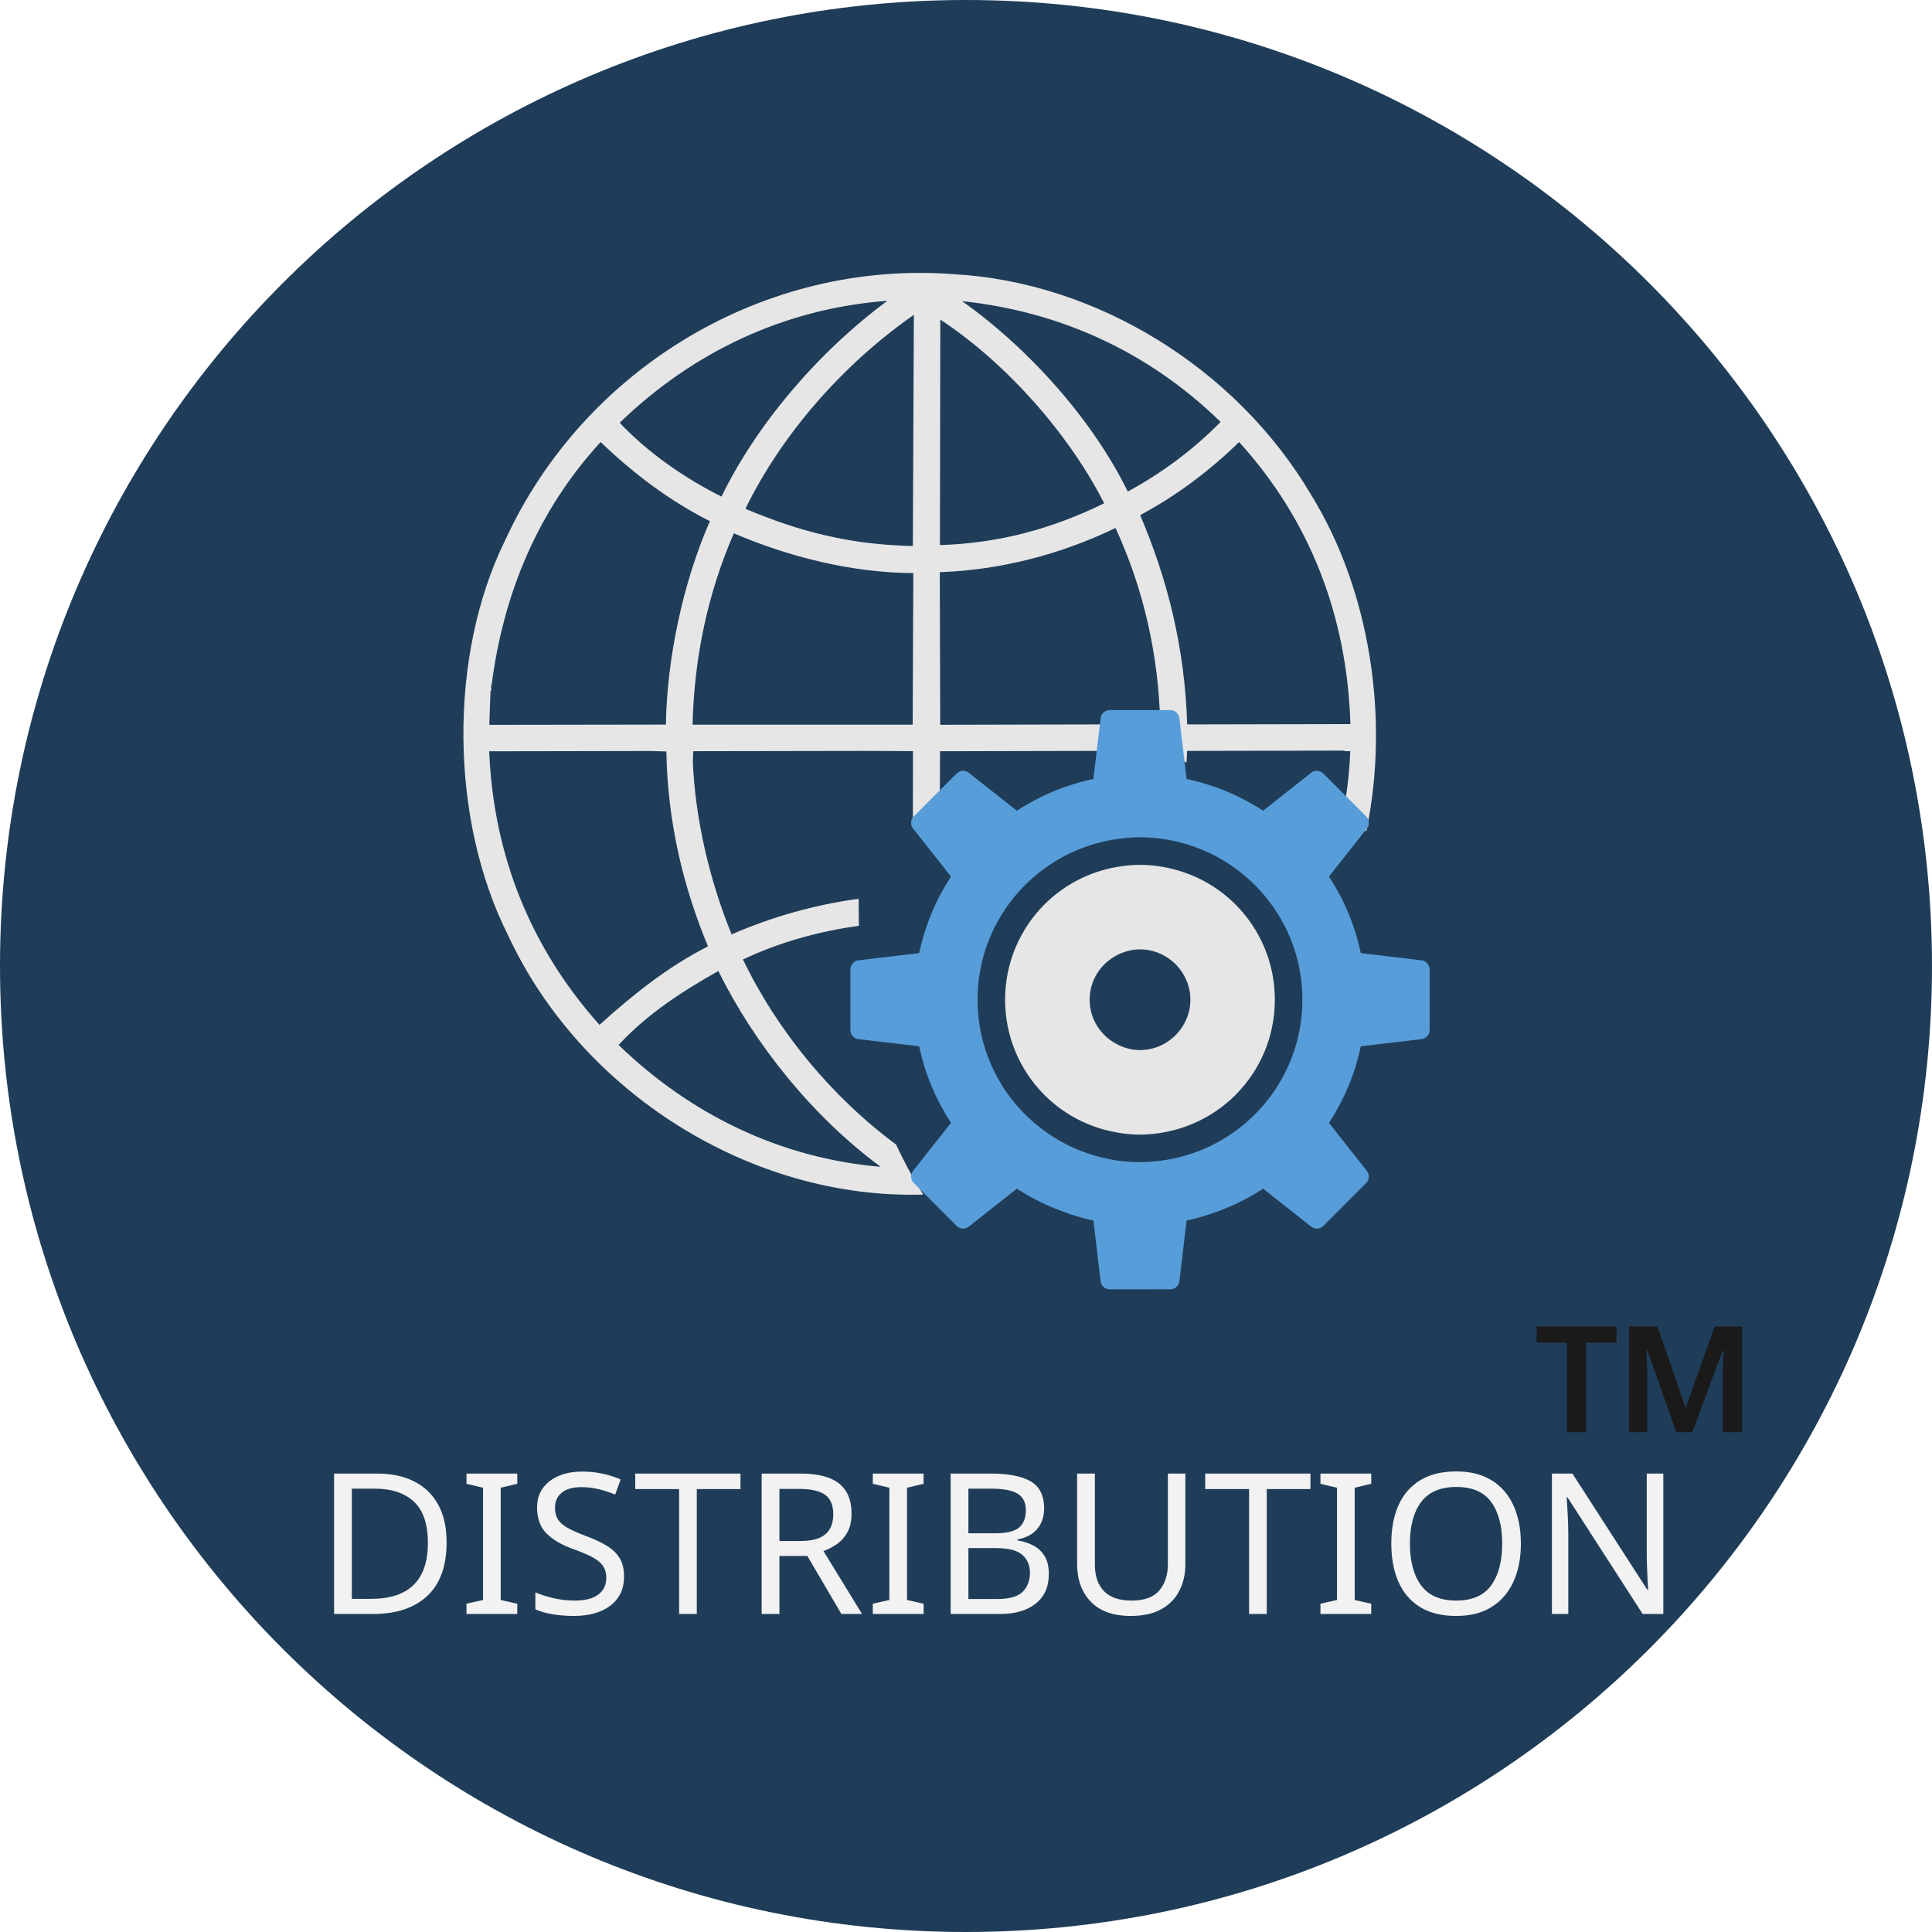
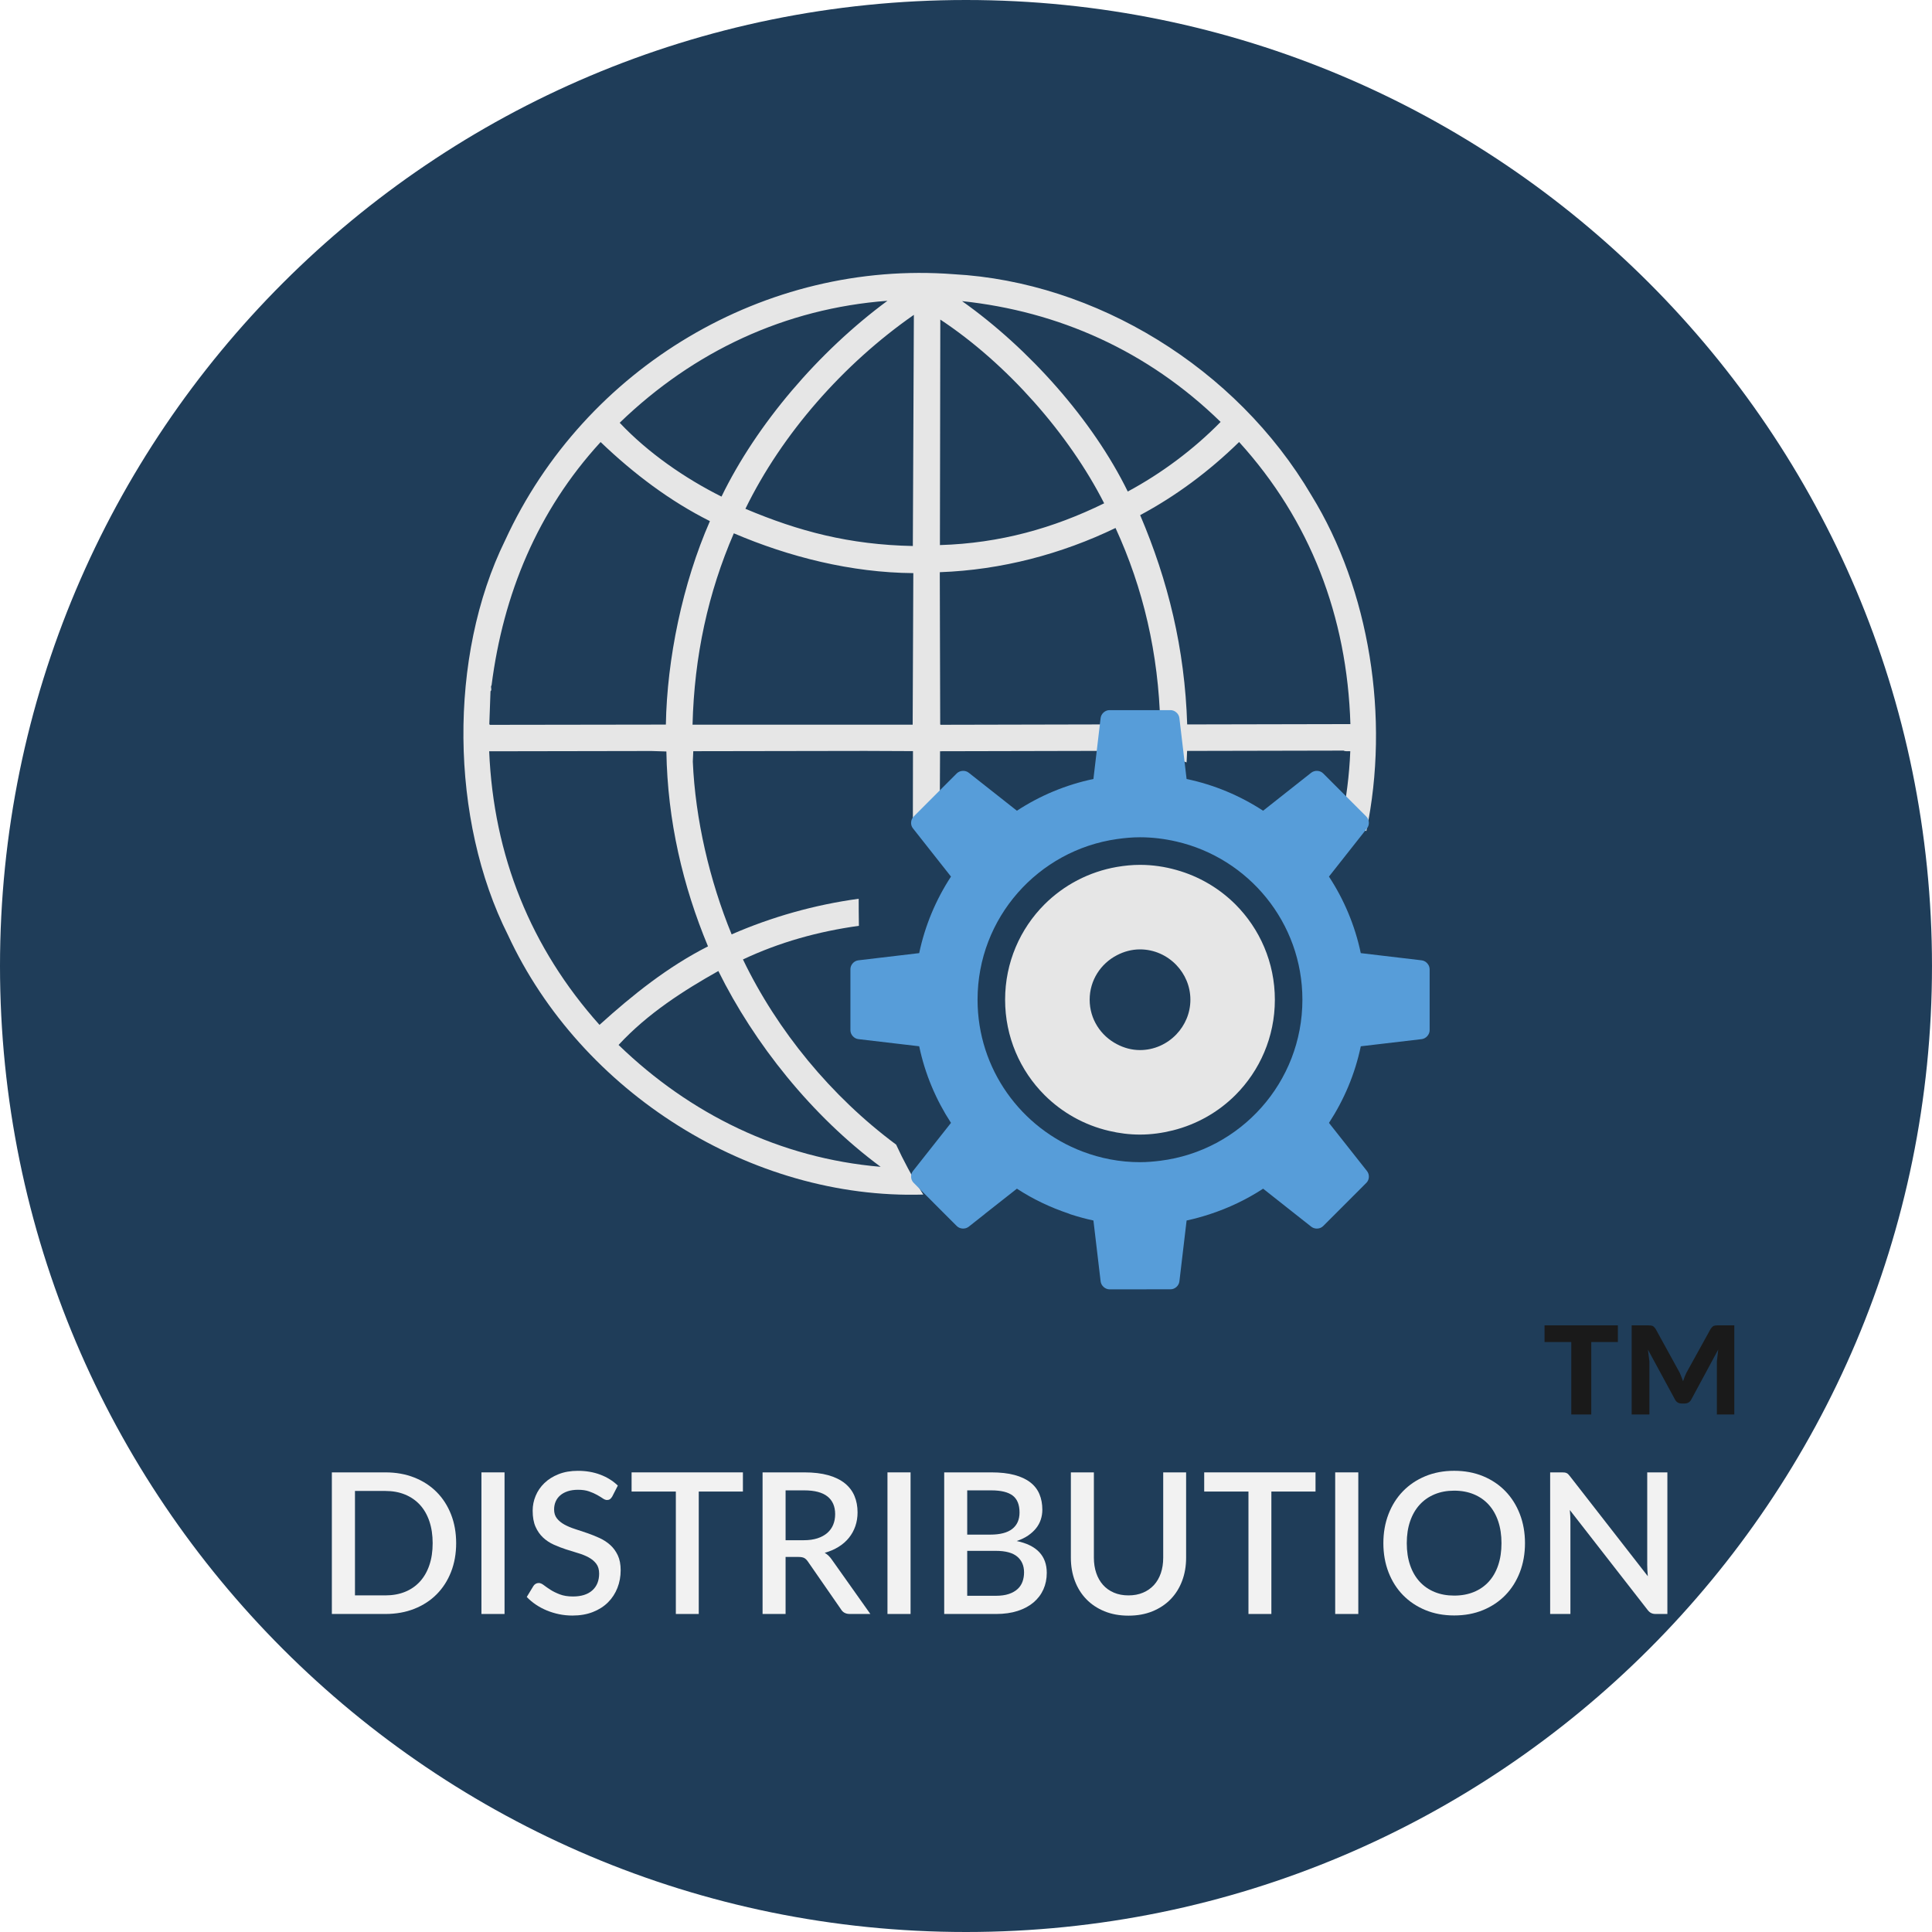
<svg xmlns="http://www.w3.org/2000/svg" version="1.1" id="Calque_1" x="0px" y="0px" width="353.637px" height="353.637px" viewBox="0 0 353.637 353.637" enable-background="new 0 0 353.637 353.637" xml:space="preserve">
-   <path fill="#1F3D59" d="M176.819,0C79.162,0,0,79.166,0,176.819c0,97.653,79.162,176.818,176.818,176.818  c97.649,0,176.818-79.165,176.818-176.818C353.637,79.166,274.468,0,176.819,0z" />
+   <path fill="#1F3D59" d="M176.819,0C79.162,0,0,79.166,0,176.819c0,97.653,79.162,176.818,176.817,176.818  c97.649,0,176.818-79.165,176.818-176.818C353.637,79.166,274.468,0,176.819,0z" />
  <g id="_x31_">
-     <path fill="#E6E6E6" d="M164.029,209.511c-11.887-8.823-21.763-20.854-28.038-33.891c6.664-3.14,13.727-5.118,21.223-6.157   c-0.031-1.747-0.038-3.398-0.038-4.952c-8.106,1.104-15.978,3.341-23.257,6.519c-4.037-9.859-6.656-21.088-7.107-31.627   l0.086-1.903l31.514-0.051l8.699,0.038l-0.021,13.02l4.924-1.879l0.054-11.12l29.258-0.065l5.168-1.971l5.183,1.978l0.687,0.051   c0,0.071-0.007,0.132-0.007,0.207l4.834,1.846c0.027-0.704,0.08-1.414,0.094-2.107l28.652-0.058   c0.339,0.19,0.803,0.075,1.219,0.116c-0.174,4.391-0.73,8.68-1.601,12.877l4.54,1.729c4.34-20.71,0.592-44.184-10.053-61.452   c-13.75-23.372-39.508-39.056-65.48-40.47c-34.441-2.637-67.532,17.017-82.096,48.694c-10.473,21.281-10.074,51.273,0.513,72.269   c13.348,28.816,44.527,48.463,76.015,47.501c-2.101-3.33-3.717-6.437-4.911-9.026C164.059,209.589,164.045,209.548,164.029,209.511   z M247.18,132.541l-29.875,0.061c-0.434-13.893-3.511-26.345-8.608-38.312c6.505-3.48,12.59-7.99,18.111-13.383   C239.791,95.198,246.581,112.776,247.18,132.541z M223.424,77.23c-4.944,5.05-10.877,9.452-16.996,12.741   C200.005,76.86,188.345,63.796,176.1,55.12C193.719,56.989,210.017,64.16,223.424,77.23z M172.115,58.494   c12.211,8.068,23.566,20.976,29.993,33.632c-9.254,4.541-19.037,7.317-30.063,7.646L172.115,58.494z M172.026,104.735   c11.293-0.404,22.292-3.331,32.163-8.092c5.061,11.008,7.867,22.96,8.192,35.933l-40.215,0.088l-0.07-0.075l-0.074-27.47   L172.026,104.735z M167.057,132.643l-40.293,0.007c0.32-12.588,2.857-24.17,7.557-35.032c10.131,4.323,21.447,7.198,32.854,7.287   L167.057,132.643z M167.088,99.943c-11.638-0.238-20.861-2.685-30.647-6.811c6.704-13.744,17.94-26.515,30.835-35.501   L167.088,99.943z M162.442,55.055c-12.596,9.292-23.948,22.594-30.378,35.844c-6.7-3.348-13.472-8.034-18.634-13.516   C126.996,64.282,143.74,56.462,162.442,55.055z M89.782,126.532c0.345-0.265-0.073-0.765,0.197-1.101   c2.131-16.629,8.381-31.898,19.96-44.517c6.081,5.829,12.771,10.858,20.007,14.475c-5.013,11.426-7.857,25.264-8.063,37.241   l-32.201,0.047l-0.115-0.115L89.782,126.532z M109.734,187.594c-12.569-14.06-19.398-30.954-20.194-50.077l29.688-0.051   l2.746,0.085c0.211,12.748,3.019,24.625,7.618,35.674C122.218,176.967,115.823,182.092,109.734,187.594z M113.224,191.268   c5.331-5.774,11.951-9.979,18.263-13.533c6.538,13.228,17.084,26.516,29.707,35.841   C142.739,212.009,126.293,203.917,113.224,191.268z" />
+     <path fill="#E6E6E6" d="M164.029,209.511c-11.887-8.823-21.763-20.854-28.037-33.891c6.663-3.141,13.727-5.118,21.223-6.157   c-0.031-1.747-0.038-3.398-0.038-4.952c-8.106,1.104-15.978,3.341-23.257,6.519c-4.037-9.858-6.656-21.088-7.107-31.627   l0.086-1.902l31.515-0.051l8.698,0.037l-0.021,13.021l4.924-1.879l0.054-11.12l29.259-0.065l5.168-1.971l5.183,1.979l0.687,0.051   c0,0.071-0.007,0.132-0.007,0.207l4.834,1.846c0.027-0.704,0.08-1.414,0.095-2.106l28.651-0.059   c0.339,0.19,0.804,0.075,1.219,0.116c-0.174,4.391-0.729,8.68-1.601,12.877l4.54,1.729c4.34-20.71,0.592-44.184-10.053-61.451   c-13.75-23.372-39.508-39.057-65.48-40.471c-34.44-2.637-67.532,17.018-82.096,48.694c-10.473,21.281-10.074,51.273,0.513,72.269   c13.349,28.816,44.527,48.464,76.016,47.501c-2.102-3.329-3.718-6.437-4.911-9.025   C164.059,209.589,164.045,209.548,164.029,209.511z M247.18,132.541l-29.875,0.061c-0.434-13.893-3.511-26.345-8.608-38.312   c6.506-3.48,12.591-7.99,18.111-13.383C239.791,95.198,246.581,112.776,247.18,132.541z M223.424,77.23   c-4.944,5.05-10.877,9.452-16.996,12.741C200.005,76.86,188.345,63.796,176.1,55.12C193.719,56.99,210.017,64.16,223.424,77.23z    M172.115,58.494c12.211,8.067,23.565,20.976,29.992,33.632c-9.254,4.541-19.037,7.316-30.063,7.646L172.115,58.494z    M172.026,104.735c11.293-0.403,22.292-3.331,32.163-8.092c5.062,11.008,7.867,22.96,8.192,35.934l-40.215,0.088l-0.07-0.075   l-0.074-27.47L172.026,104.735z M167.057,132.643l-40.293,0.007c0.32-12.588,2.857-24.17,7.557-35.031   c10.132,4.322,21.447,7.197,32.854,7.287L167.057,132.643z M167.088,99.943c-11.638-0.237-20.861-2.685-30.647-6.811   c6.704-13.744,17.94-26.515,30.835-35.501L167.088,99.943z M162.442,55.055c-12.596,9.292-23.947,22.594-30.378,35.844   c-6.7-3.348-13.472-8.033-18.634-13.516C126.996,64.282,143.74,56.462,162.442,55.055z M89.782,126.532   c0.345-0.266-0.073-0.766,0.196-1.102c2.131-16.629,8.381-31.897,19.96-44.517c6.081,5.829,12.771,10.857,20.007,14.475   c-5.013,11.426-7.856,25.264-8.063,37.241l-32.201,0.047l-0.115-0.115L89.782,126.532z M109.734,187.594   c-12.568-14.06-19.397-30.954-20.193-50.077l29.688-0.051l2.746,0.085c0.211,12.748,3.02,24.625,7.618,35.674   C122.218,176.967,115.823,182.092,109.734,187.594z M113.224,191.268c5.331-5.773,11.951-9.979,18.263-13.533   c6.538,13.229,17.084,26.517,29.707,35.842C142.739,212.009,126.293,203.917,113.224,191.268z" />
  </g>
  <g>
-     <path fill="#E6E6E6" d="M215.322,159.24c-2.114-0.597-4.354-0.935-6.657-0.935c-1.444,0-2.841,0.147-4.206,0.377   c-5.133,0.887-9.724,3.323-13.262,6.848c-4.472,4.47-7.22,10.646-7.22,17.457c0,6.822,2.748,12.993,7.22,17.462   c3.208,3.195,7.274,5.499,11.83,6.554c1.816,0.429,3.683,0.673,5.638,0.673c2.089,0,4.105-0.29,6.041-0.774   c4.388-1.105,8.311-3.354,11.416-6.452c4.47-4.469,7.231-10.64,7.231-17.462c0-6.811-2.762-12.987-7.231-17.457   C223.163,162.583,219.458,160.395,215.322,159.24z M215.322,189.333c-1.684,1.761-4.044,2.874-6.657,2.874   c-1.529,0-2.947-0.405-4.206-1.068c-2.969-1.53-5.006-4.589-5.006-8.151c0-3.567,2.037-6.624,5.006-8.153   c1.259-0.654,2.677-1.058,4.206-1.058c2.613,0,4.974,1.109,6.657,2.864c1.58,1.651,2.57,3.881,2.57,6.347   C217.892,185.452,216.902,187.674,215.322,189.333z" />
-     <path fill="#579DD9" d="M260.229,175.78l-11.152-1.319c-1.061-5.071-3.073-9.811-5.824-14.01l6.96-8.824   c0.502-0.622,0.45-1.603-0.123-2.168l-7.898-7.898c-0.561-0.561-1.525-0.622-2.175-0.13l-8.817,6.964   c-4.205-2.742-8.929-4.745-14.005-5.807l-1.32-11.163c-0.044-0.397-0.252-0.759-0.552-1.019c-0.291-0.265-0.671-0.423-1.07-0.423   h-9.793h-1.384c-0.791,0-1.52,0.649-1.618,1.442l-1.319,11.163c-5.083,1.063-9.806,3.065-14.006,5.807l-8.831-6.964   c-0.625-0.492-1.596-0.431-2.175,0.13l-7.887,7.898c-0.569,0.565-0.643,1.547-0.129,2.171l6.958,8.821   c-2.744,4.199-4.753,8.938-5.82,14.01l-11.148,1.319c-0.798,0.097-1.443,0.828-1.443,1.623v11.173c0,0.793,0.646,1.529,1.443,1.626   l11.148,1.31c1.067,5.089,3.076,9.806,5.82,14.022l-4.539,5.751l-2.419,3.065c-0.514,0.64-0.44,1.61,0.129,2.165l5.625,5.64   l0.117,0.117l2.145,2.146c0.569,0.567,1.55,0.621,2.185,0.124l2.878-2.27l0.133-0.117l5.811-4.577   c2.92,1.916,6.11,3.426,9.476,4.557c0.12,0.043,0.236,0.1,0.354,0.143c1.372,0.438,2.746,0.825,4.176,1.126l1.319,11.15   c0.099,0.795,0.827,1.441,1.618,1.452l11.177-0.011c0.789,0.011,1.531-0.646,1.622-1.441l1.32-11.15   c1.418-0.301,2.8-0.688,4.164-1.126c3.501-1.142,6.813-2.716,9.841-4.699l5.929,4.684l2.889,2.28   c0.649,0.497,1.614,0.443,2.175-0.124l2.158-2.156l5.74-5.746c0.573-0.555,0.625-1.525,0.123-2.165l-6.96-8.816   c2.751-4.217,4.764-8.934,5.824-14.022l11.152-1.31c0.786-0.097,1.451-0.833,1.451-1.626v-11.173   C261.68,176.608,261.015,175.876,260.229,175.78z M212.397,212.464c-1.228,0.155-2.469,0.262-3.732,0.262   c-3.71,0-7.227-0.7-10.491-1.937c-11.242-4.249-19.241-15.079-19.241-27.802c0-14.99,11.101-27.357,25.526-29.404   c1.374-0.196,2.771-0.328,4.206-0.328c2.294,0,4.507,0.285,6.657,0.777c13.207,3.032,23.072,14.834,23.072,28.955   C238.394,198.139,227.05,210.624,212.397,212.464z" />
+     <path fill="#E6E6E6" d="M215.322,159.24c-2.113-0.598-4.354-0.936-6.656-0.936c-1.444,0-2.841,0.147-4.206,0.377   c-5.133,0.887-9.725,3.323-13.263,6.849c-4.472,4.47-7.22,10.646-7.22,17.456c0,6.822,2.748,12.993,7.22,17.463   c3.208,3.194,7.274,5.499,11.83,6.554c1.816,0.429,3.684,0.673,5.639,0.673c2.089,0,4.104-0.29,6.041-0.774   c4.388-1.104,8.311-3.354,11.416-6.451c4.47-4.47,7.23-10.641,7.23-17.462c0-6.812-2.762-12.987-7.23-17.457   C223.163,162.583,219.458,160.395,215.322,159.24z M215.322,189.333c-1.684,1.761-4.044,2.874-6.656,2.874   c-1.529,0-2.947-0.405-4.206-1.068c-2.969-1.53-5.006-4.589-5.006-8.151c0-3.566,2.037-6.623,5.006-8.152   c1.259-0.654,2.677-1.059,4.206-1.059c2.612,0,4.974,1.109,6.656,2.864c1.58,1.651,2.57,3.881,2.57,6.347   C217.892,185.452,216.902,187.674,215.322,189.333z" />
+     <path fill="#579DD9" d="M260.229,175.78l-11.151-1.318c-1.062-5.071-3.073-9.812-5.824-14.01l6.96-8.824   c0.502-0.622,0.45-1.604-0.123-2.168l-7.898-7.898c-0.561-0.561-1.524-0.622-2.175-0.13l-8.816,6.964   c-4.205-2.742-8.93-4.745-14.006-5.807l-1.319-11.163c-0.044-0.397-0.252-0.759-0.553-1.019c-0.291-0.266-0.671-0.424-1.069-0.424   h-9.793h-1.384c-0.791,0-1.521,0.649-1.618,1.442l-1.319,11.163c-5.083,1.063-9.806,3.064-14.006,5.807l-8.831-6.964   c-0.625-0.492-1.596-0.431-2.175,0.13l-7.888,7.898c-0.568,0.564-0.643,1.547-0.129,2.171l6.958,8.821   c-2.743,4.198-4.753,8.938-5.819,14.01l-11.148,1.318c-0.798,0.098-1.442,0.828-1.442,1.623v11.174   c0,0.793,0.646,1.528,1.442,1.626l11.148,1.31c1.066,5.089,3.076,9.806,5.819,14.022l-4.539,5.751l-2.419,3.064   c-0.514,0.641-0.439,1.61,0.129,2.165l5.625,5.64l0.117,0.117l2.146,2.146c0.568,0.566,1.55,0.621,2.185,0.124l2.878-2.271   l0.133-0.117l5.812-4.576c2.92,1.916,6.11,3.426,9.476,4.557c0.12,0.043,0.236,0.1,0.354,0.143   c1.372,0.438,2.746,0.825,4.176,1.126l1.319,11.15c0.099,0.795,0.827,1.441,1.618,1.452l11.177-0.011   c0.789,0.011,1.531-0.646,1.622-1.441l1.319-11.15c1.418-0.301,2.801-0.688,4.164-1.126c3.501-1.142,6.813-2.716,9.842-4.698   l5.929,4.684l2.889,2.28c0.649,0.497,1.614,0.442,2.175-0.124l2.158-2.156l5.74-5.746c0.573-0.555,0.625-1.524,0.123-2.165   l-6.96-8.815c2.751-4.218,4.764-8.935,5.824-14.022l11.151-1.31c0.786-0.098,1.451-0.833,1.451-1.626v-11.173   C261.68,176.608,261.015,175.876,260.229,175.78z M212.397,212.464c-1.228,0.155-2.469,0.262-3.731,0.262   c-3.71,0-7.228-0.7-10.491-1.937c-11.242-4.249-19.241-15.079-19.241-27.803c0-14.989,11.102-27.356,25.526-29.403   c1.374-0.196,2.771-0.328,4.206-0.328c2.294,0,4.507,0.285,6.656,0.777c13.207,3.031,23.072,14.834,23.072,28.954   C238.394,198.139,227.05,210.624,212.397,212.464z" />
  </g>
-   <text transform="matrix(1 0 0 1 57.6667 295.426)" fill="#F2F2F2" font-family="'Lato-Semibold'" font-size="36">DISTRIBUTION</text>
-   <text transform="matrix(1 0 0 1 280.3254 282.0608)" fill="#1A1A1A" font-family="'Lato-Medium'" font-size="55">™</text>
+   <g enable-background="new    ">
+     <path fill="#F2F2F2" d="M83.496,282.466c0,1.92-0.313,3.675-0.936,5.265c-0.624,1.591-1.503,2.955-2.637,4.096   c-1.134,1.14-2.496,2.024-4.086,2.654s-3.357,0.945-5.301,0.945h-9.792v-25.92h9.792c1.944,0,3.711,0.314,5.301,0.945   c1.59,0.63,2.952,1.515,4.086,2.654c1.134,1.141,2.013,2.506,2.637,4.096C83.184,278.791,83.496,280.546,83.496,282.466z    M79.194,282.466c0-1.488-0.201-2.826-0.603-4.014c-0.402-1.188-0.978-2.19-1.728-3.007c-0.75-0.815-1.659-1.442-2.727-1.881   c-1.068-0.438-2.268-0.656-3.6-0.656h-5.562v19.115h5.562c1.332,0,2.532-0.216,3.6-0.647c1.068-0.433,1.977-1.06,2.727-1.881   c0.75-0.822,1.326-1.824,1.728-3.006C78.993,285.307,79.194,283.966,79.194,282.466z" />
+     <path fill="#F2F2F2" d="M92.352,295.426h-4.23v-25.92h4.23V295.426z" />
+     <path fill="#F2F2F2" d="M112.062,273.934c-0.132,0.216-0.27,0.375-0.414,0.478c-0.144,0.102-0.324,0.152-0.54,0.152   c-0.228,0-0.483-0.096-0.765-0.288c-0.282-0.191-0.63-0.404-1.044-0.639s-0.903-0.45-1.467-0.647   c-0.564-0.198-1.236-0.298-2.017-0.298c-0.72,0-1.353,0.091-1.898,0.271c-0.547,0.18-1.006,0.432-1.377,0.756   c-0.372,0.324-0.651,0.705-0.837,1.143c-0.187,0.438-0.279,0.916-0.279,1.432c0,0.66,0.174,1.209,0.521,1.646   c0.349,0.438,0.808,0.813,1.377,1.125c0.57,0.313,1.222,0.585,1.953,0.819c0.732,0.234,1.479,0.483,2.241,0.747   s1.509,0.564,2.241,0.899c0.731,0.337,1.383,0.763,1.953,1.278c0.569,0.517,1.028,1.146,1.377,1.891   c0.348,0.744,0.521,1.649,0.521,2.718c0,1.151-0.197,2.231-0.594,3.24c-0.396,1.008-0.969,1.887-1.719,2.637   s-1.674,1.341-2.772,1.772c-1.098,0.433-2.349,0.648-3.753,0.648c-0.828,0-1.635-0.081-2.421-0.243s-1.536-0.39-2.25-0.684   s-1.383-0.651-2.007-1.071s-1.182-0.888-1.674-1.404l1.224-2.016c0.108-0.168,0.246-0.3,0.414-0.396   c0.168-0.096,0.354-0.144,0.558-0.144c0.276,0,0.582,0.129,0.918,0.387c0.336,0.259,0.741,0.54,1.216,0.847   c0.474,0.306,1.047,0.588,1.719,0.846s1.476,0.387,2.412,0.387c1.523,0,2.702-0.372,3.537-1.116   c0.834-0.743,1.251-1.77,1.251-3.078c0-0.731-0.175-1.328-0.522-1.791c-0.348-0.461-0.807-0.849-1.377-1.16   c-0.57-0.313-1.221-0.576-1.953-0.792c-0.731-0.217-1.476-0.447-2.231-0.693s-1.5-0.534-2.232-0.864s-1.383-0.762-1.953-1.296   s-1.029-1.193-1.377-1.979s-0.522-1.768-0.522-2.943c0-0.936,0.183-1.842,0.549-2.718s0.899-1.653,1.602-2.331   s1.569-1.221,2.602-1.629c1.031-0.408,2.208-0.612,3.527-0.612c1.488,0,2.854,0.234,4.096,0.702   c1.241,0.468,2.313,1.134,3.213,1.998L112.062,273.934z" />
+     <path fill="#F2F2F2" d="M135.984,269.506v3.51h-8.082v22.41h-4.194v-22.41h-8.1v-3.51H135.984z" />
+     <path fill="#F2F2F2" d="M143.795,284.986v10.44h-4.212v-25.92h7.632c1.704,0,3.171,0.174,4.401,0.521   c1.229,0.349,2.24,0.844,3.032,1.485c0.792,0.643,1.378,1.413,1.756,2.313c0.378,0.899,0.566,1.901,0.566,3.006   c0,0.899-0.135,1.74-0.405,2.52c-0.27,0.78-0.659,1.488-1.17,2.124c-0.51,0.637-1.14,1.188-1.89,1.656s-1.6,0.834-2.547,1.098   c0.527,0.313,0.978,0.75,1.35,1.314l7.002,9.882h-3.762c-0.744,0-1.284-0.288-1.62-0.864l-6.048-8.729   c-0.204-0.3-0.426-0.516-0.666-0.648c-0.24-0.132-0.601-0.198-1.08-0.198H143.795z M143.795,281.926h3.312   c0.96,0,1.801-0.117,2.521-0.351c0.72-0.234,1.32-0.562,1.8-0.981s0.84-0.921,1.08-1.503s0.36-1.227,0.36-1.935   c0-1.416-0.469-2.496-1.404-3.24s-2.353-1.116-4.248-1.116h-3.42V281.926z" />
+     <path fill="#F2F2F2" d="M166.673,295.426h-4.229v-25.92h4.229V295.426z" />
+     <path fill="#F2F2F2" d="M172.829,295.426v-25.92h8.622c1.656,0,3.071,0.159,4.248,0.477c1.176,0.318,2.142,0.771,2.897,1.359   s1.312,1.305,1.665,2.151c0.354,0.846,0.531,1.797,0.531,2.853c0,0.612-0.093,1.206-0.279,1.782   c-0.186,0.576-0.474,1.11-0.863,1.602c-0.391,0.492-0.88,0.939-1.468,1.341c-0.588,0.402-1.284,0.735-2.088,0.999   c1.836,0.385,3.213,1.063,4.131,2.034c0.918,0.973,1.377,2.238,1.377,3.798c0,1.104-0.207,2.115-0.62,3.033   c-0.414,0.918-1.015,1.71-1.801,2.376s-1.755,1.186-2.906,1.558c-1.152,0.372-2.467,0.558-3.942,0.558H172.829z M177.041,280.9   h4.212c1.8,0,3.144-0.348,4.032-1.044c0.888-0.695,1.332-1.697,1.332-3.006c0-1.428-0.417-2.46-1.251-3.096   s-2.14-0.954-3.915-0.954h-4.41V280.9z M177.041,283.87v8.226h5.22c0.948,0,1.749-0.11,2.403-0.333   c0.654-0.222,1.188-0.524,1.602-0.909c0.414-0.384,0.714-0.837,0.9-1.358c0.186-0.522,0.279-1.083,0.279-1.684   c0-1.224-0.417-2.187-1.251-2.889c-0.835-0.702-2.151-1.053-3.951-1.053H177.041z" />
+     <path fill="#F2F2F2" d="M206.561,292.024c0.996,0,1.887-0.168,2.673-0.504s1.452-0.804,1.998-1.403   c0.546-0.601,0.963-1.323,1.251-2.169c0.288-0.847,0.433-1.785,0.433-2.817v-15.624h4.193v15.624c0,1.524-0.242,2.934-0.729,4.229   c-0.486,1.297-1.186,2.415-2.097,3.357c-0.912,0.942-2.02,1.68-3.321,2.214c-1.303,0.534-2.77,0.801-4.401,0.801   s-3.099-0.267-4.4-0.801c-1.303-0.534-2.409-1.271-3.321-2.214s-1.611-2.061-2.097-3.357c-0.486-1.296-0.729-2.705-0.729-4.229   v-15.624h4.212v15.605c0,1.032,0.145,1.972,0.433,2.817c0.287,0.846,0.701,1.572,1.241,2.178c0.54,0.606,1.203,1.077,1.989,1.413   S205.565,292.024,206.561,292.024z" />
+     <path fill="#F2F2F2" d="M240.796,269.506v3.51h-8.082v22.41h-4.194v-22.41h-8.1v-3.51H240.796z" />
+     <path fill="#F2F2F2" d="M248.626,295.426h-4.229v-25.92h4.229V295.426z" />
+     <path fill="#F2F2F2" d="M279.136,282.466c0,1.92-0.312,3.69-0.936,5.31c-0.624,1.62-1.503,3.016-2.637,4.186   c-1.135,1.17-2.496,2.085-4.086,2.745c-1.591,0.66-3.357,0.989-5.302,0.989c-1.932,0-3.692-0.329-5.282-0.989   c-1.591-0.66-2.955-1.575-4.096-2.745c-1.14-1.17-2.021-2.565-2.646-4.186c-0.624-1.619-0.937-3.39-0.937-5.31   s0.313-3.69,0.937-5.31c0.624-1.62,1.506-3.019,2.646-4.194c1.141-1.176,2.505-2.094,4.096-2.754c1.59-0.66,3.351-0.99,5.282-0.99   c1.944,0,3.711,0.33,5.302,0.99c1.59,0.66,2.951,1.578,4.086,2.754c1.134,1.176,2.013,2.574,2.637,4.194   C278.824,278.776,279.136,280.546,279.136,282.466z M274.834,282.466c0-1.488-0.201-2.826-0.603-4.014   c-0.402-1.188-0.979-2.196-1.729-3.024s-1.659-1.464-2.727-1.908c-1.068-0.443-2.269-0.666-3.601-0.666   c-1.32,0-2.514,0.223-3.582,0.666c-1.067,0.444-1.979,1.08-2.735,1.908s-1.339,1.836-1.746,3.024   c-0.408,1.188-0.612,2.525-0.612,4.014c0,1.5,0.204,2.844,0.612,4.032c0.407,1.188,0.99,2.193,1.746,3.015   c0.756,0.822,1.668,1.452,2.735,1.89c1.068,0.438,2.262,0.657,3.582,0.657c1.332,0,2.532-0.219,3.601-0.657   c1.067-0.438,1.977-1.067,2.727-1.89c0.75-0.821,1.326-1.827,1.729-3.015C274.633,285.31,274.834,283.966,274.834,282.466z" />
+     <path fill="#F2F2F2" d="M286.399,269.533c0.126,0.018,0.242,0.051,0.351,0.099s0.21,0.12,0.306,0.216   c0.097,0.097,0.198,0.216,0.307,0.36l14.256,18.306c-0.036-0.372-0.063-0.738-0.081-1.098c-0.019-0.36-0.027-0.696-0.027-1.008   v-16.902h3.69v25.92h-2.143c-0.323,0-0.6-0.057-0.827-0.171c-0.229-0.114-0.444-0.303-0.648-0.567L287.343,276.4   c0.036,0.349,0.063,0.693,0.081,1.035c0.019,0.342,0.027,0.657,0.027,0.945v17.046h-3.708v-25.92h2.196   C286.119,269.506,286.273,269.515,286.399,269.533z" />
+   </g>
+   <g enable-background="new    ">
+     <path fill="#1A1A1A" d="M296.137,242.598v3.053h-4.867v13.255h-3.657v-13.255h-4.896v-3.053H296.137z M307.467,251.288   c0.11,0.257,0.216,0.514,0.316,0.77c0.101,0.258,0.197,0.514,0.289,0.771c0.165-0.531,0.367-1.045,0.605-1.54l4.482-8.112   c0.201-0.257,0.375-0.417,0.521-0.481s0.376-0.097,0.688-0.097h3.08v16.308h-3.189v-9.707l0.248-2.173l-4.896,9.075   c-0.257,0.532-0.679,0.798-1.265,0.798h-0.523c-0.586,0-1.008-0.266-1.265-0.798l-4.923-9.075l0.275,2.173v9.707h-3.245v-16.308   h3.108c0.311,0,0.545,0.032,0.701,0.097c0.154,0.064,0.334,0.225,0.535,0.481L307.467,251.288z" />
+   </g>
</svg>
